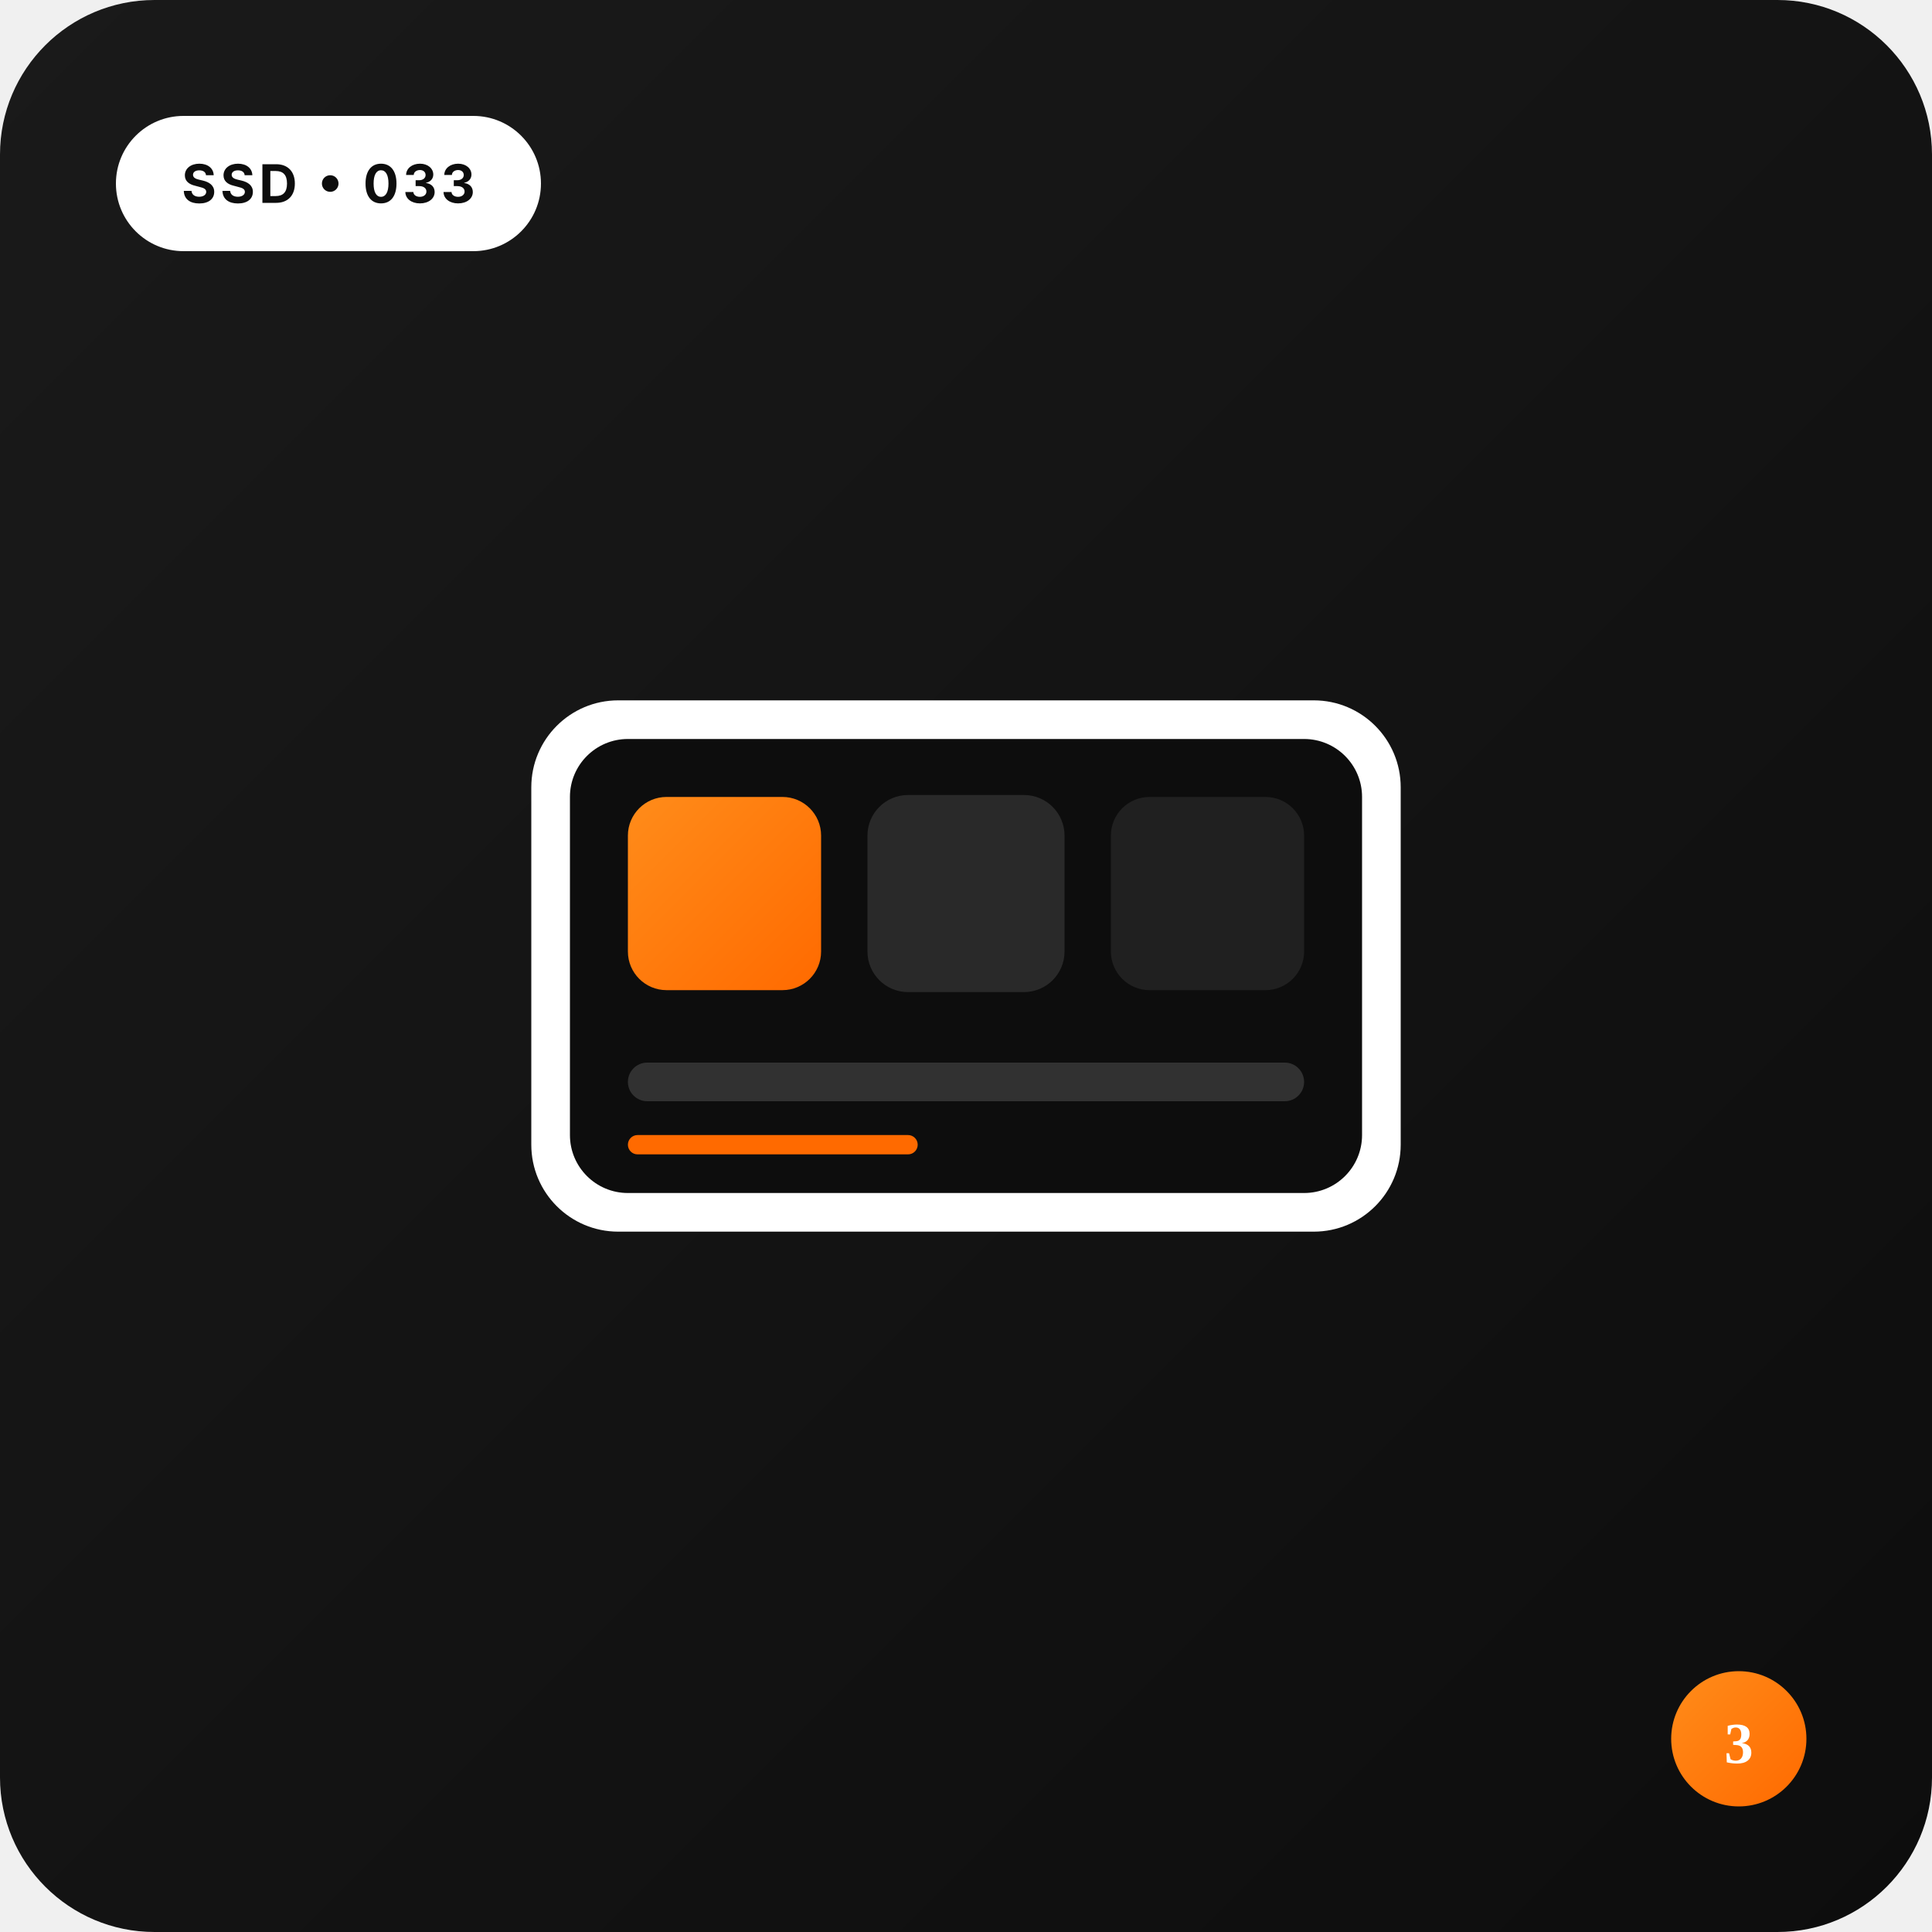
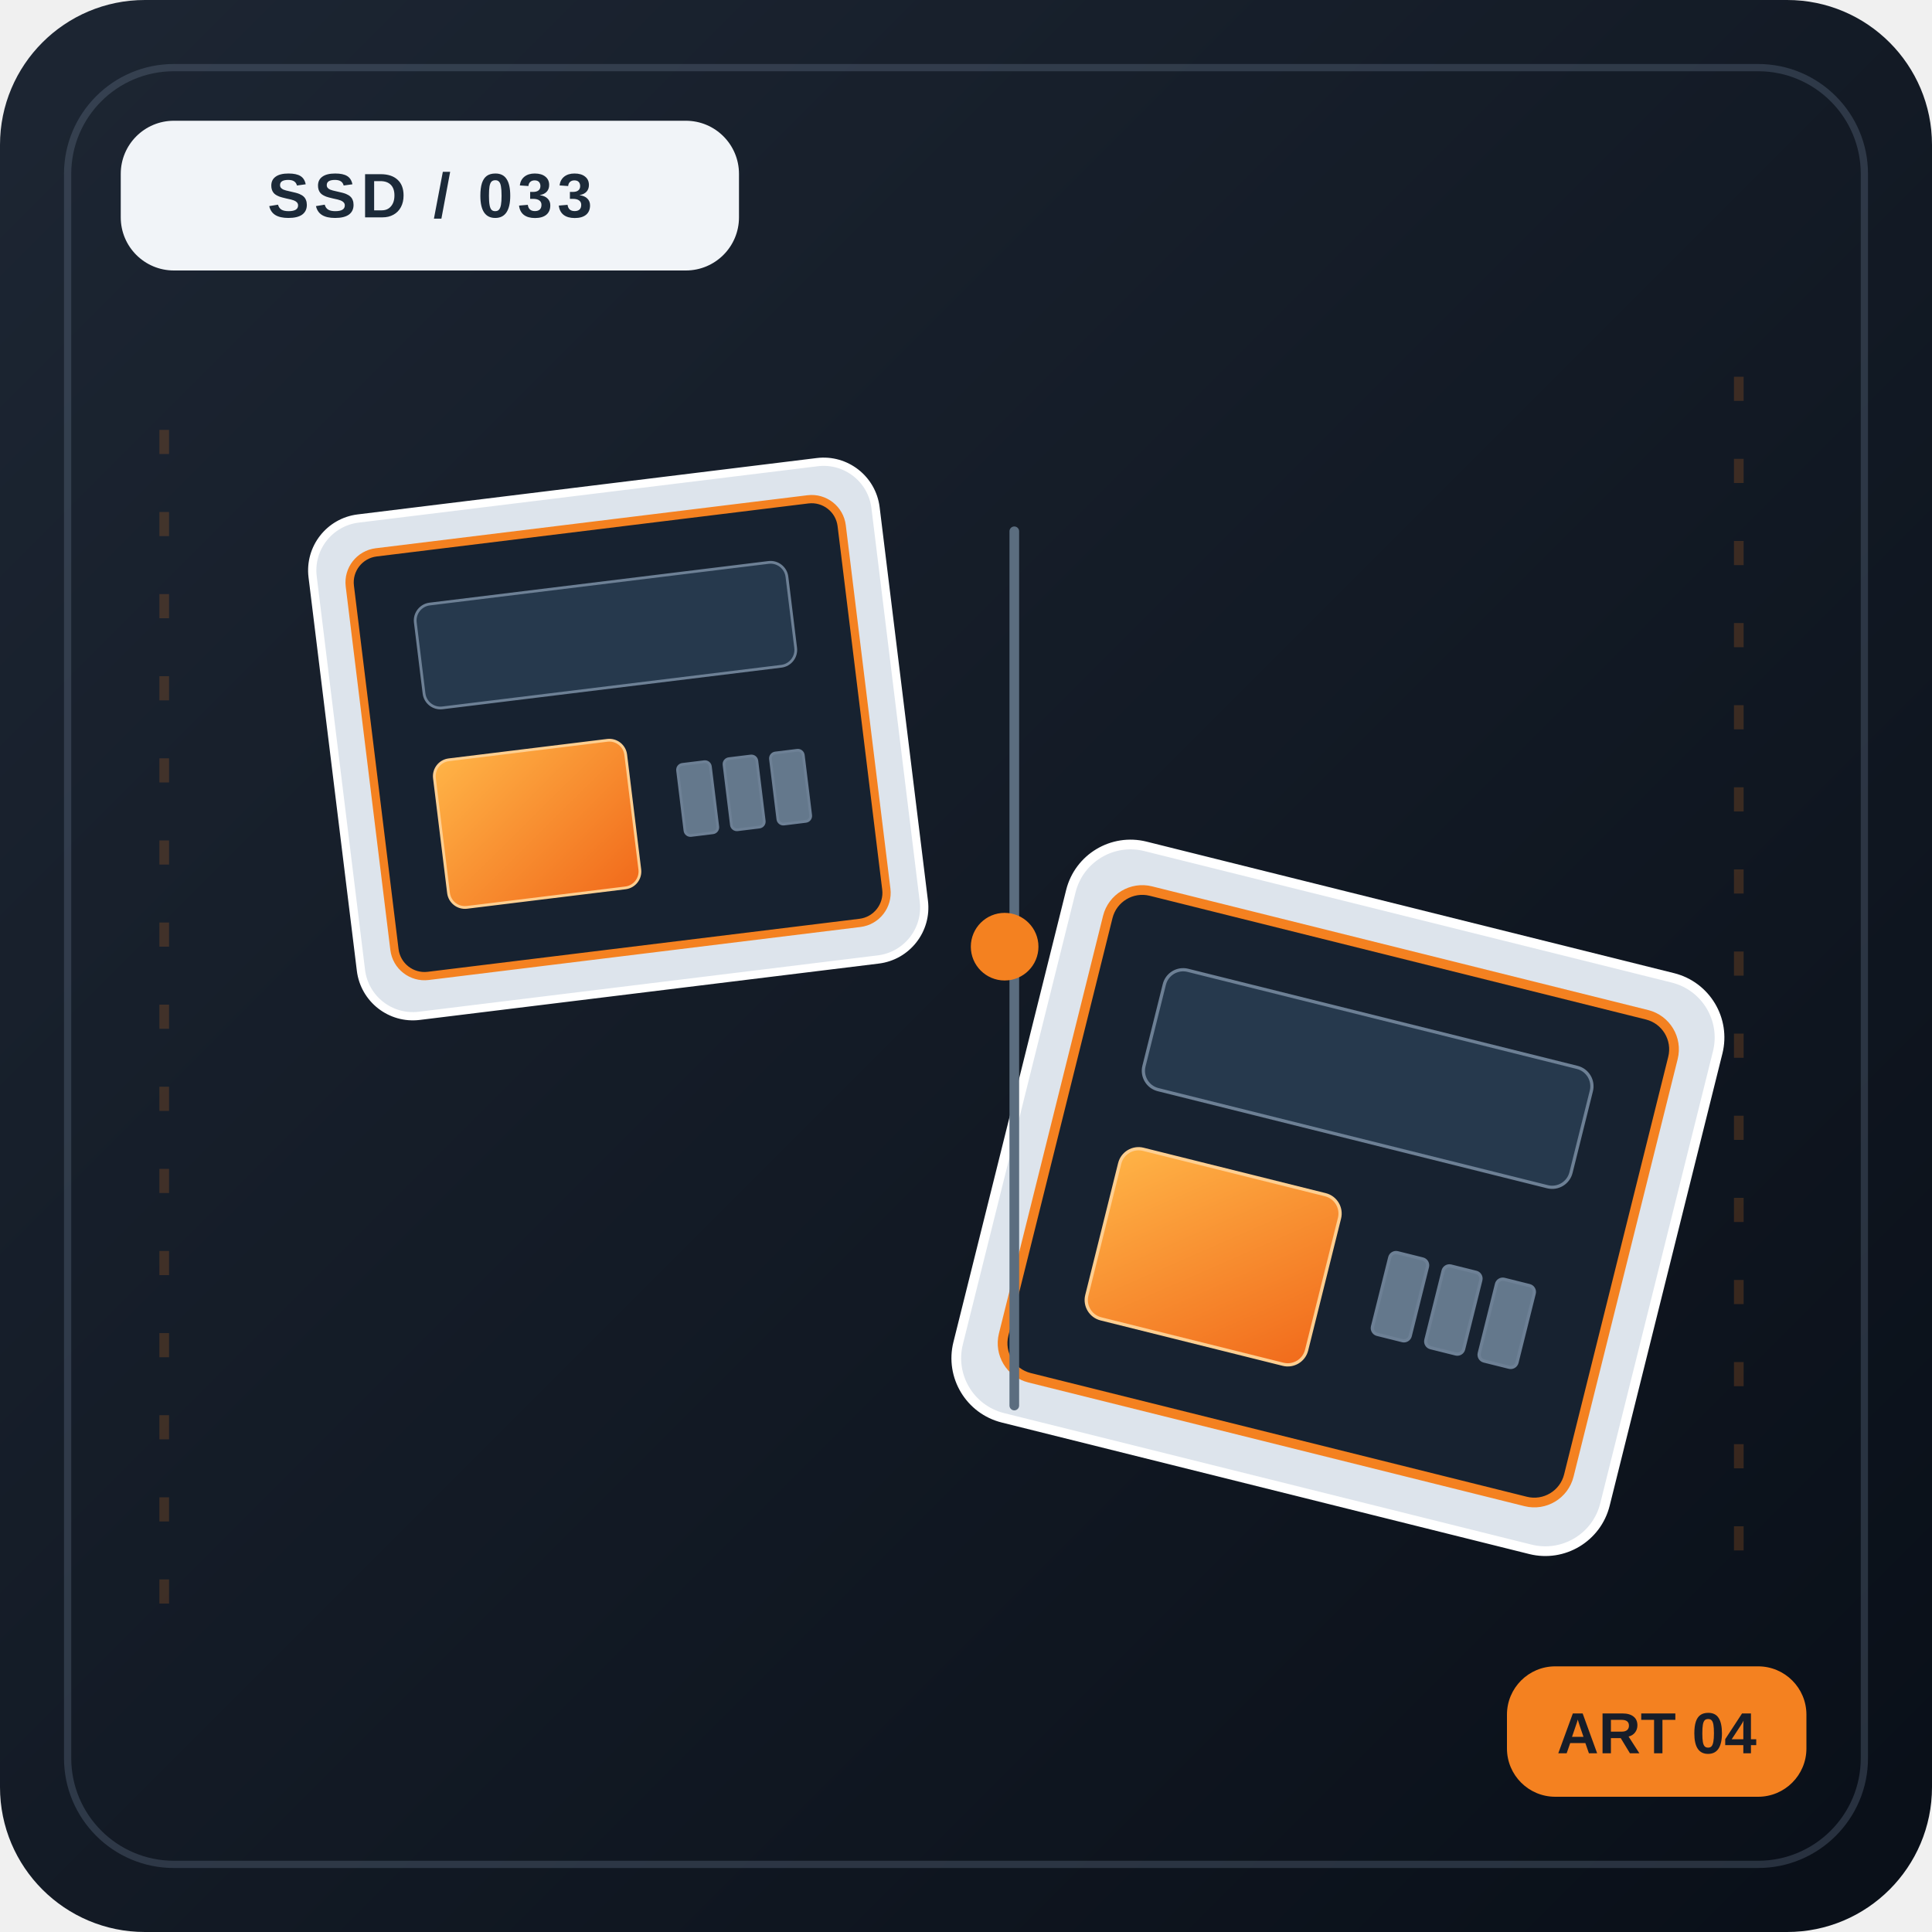
- <svg xmlns="http://www.w3.org/2000/svg" width="400" height="400" viewBox="0 0 400 400">
+ <svg xmlns="http://www.w3.org/2000/svg" width="400" height="400" viewBox="0 0 400 400" role="img" aria-label="Solid state drive — design 033" data-creator="Jelvan Elements">
  <defs>
-     <linearGradient id="og" x1="0%" y1="0%" x2="100%" y2="100%">
-       <stop offset="0%" stop-color="#FF8C1A" />
-       <stop offset="100%" stop-color="#FF6A00" />
+     <linearGradient id="accent" x1="0" y1="0" x2="1" y2="1">
+       <stop stop-color="#FFB447" />
+       <stop offset="1" stop-color="#F16A1B" />
    </linearGradient>
-     <linearGradient id="bg" x1="0%" y1="0%" x2="100%" y2="100%">
-       <stop offset="0%" stop-color="#1A1A1A" />
-       <stop offset="100%" stop-color="#0D0D0D" />
+     <linearGradient id="back" x1="0" y1="0" x2="1" y2="1">
+       <stop stop-color="#1D2633" />
+       <stop offset="1" stop-color="#090F18" />
    </linearGradient>
-     <filter id="shadow" x="-20%" y="-20%" width="140%" height="140%">
-       <feDropShadow dx="0" dy="8" stdDeviation="12" flood-color="#000" flood-opacity="0.35" />
-     </filter>
  </defs>
-   <rect width="400" height="400" rx="32" fill="url(#bg)" />
-   <rect x="110" y="145" width="180" height="110" rx="18" fill="#FFFFFF" />
-   <rect x="118" y="153" width="164" height="94" rx="12" fill="#0D0D0D" />
-   <rect x="130" y="165" width="40" height="40" rx="8" fill="url(#og)" />
-   <rect x="180" y="165" width="40" height="40" rx="8" fill="#FFFFFF" opacity="0.12" stroke="#FFFFFF" stroke-width="0.8" />
-   <rect x="230" y="165" width="40" height="40" rx="8" fill="#FFFFFF" opacity="0.08" />
-   <rect x="130" y="220" width="140" height="8" rx="4" fill="#FFFFFF" opacity="0.15" />
-   <rect x="130" y="235" width="60" height="4" rx="2" fill="#FF6A00" />
-   <g>
-     <rect x="24" y="24" width="88" height="28" rx="14" fill="#FFFFFF" />
-     <text x="68" y="42" text-anchor="middle" font-family="Inter, Helvetica, sans-serif" font-size="11" font-weight="700" fill="#0D0D0D" letter-spacing="0.8">SSD • 033</text>
+   <rect width="400" height="400" rx="30" fill="url(#back)" />
+   <rect x="14" y="14" width="372" height="372" rx="22" fill="none" stroke="#6F8197" stroke-opacity=".3" stroke-width="1.5" />
+   <path d="M34 332V80M360 78v250" stroke="#F48120" stroke-opacity=".19" stroke-width="2" stroke-dasharray="5 12" />
+   <g transform="translate(128 153) rotate(-7) scale(0.57)">
+     <rect x="-103" y="-91" width="206" height="182" rx="19" fill="#DDE4EC" stroke="#FFFFFF" stroke-width="3" />
+     <rect x="-90" y="-78" width="180" height="155" rx="11" fill="#172230" stroke="#F48120" stroke-width="3" />
+     <rect x="-68" y="-57" width="136" height="38" rx="6" fill="#26394D" stroke="#6D8095" stroke-width="1" />
+     <rect x="-68" y="0" width="70" height="54" rx="6" fill="url(#accent)" stroke="#FFCF91" stroke-width="1" />
+     <rect x="20" y="12" width="12" height="26" rx="2" fill="#64788C" stroke="#6D8095" stroke-width="1" />
+     <rect x="37" y="12" width="12" height="26" rx="2" fill="#64788C" stroke="#6D8095" stroke-width="1" />
+     <rect x="54" y="12" width="12" height="26" rx="2" fill="#64788C" stroke="#6D8095" stroke-width="1" />
+     <path d="M-55 68h110" fill="none" stroke="-1" stroke-width="2" stroke-linejoin="round" stroke-linecap="round" />
  </g>
-   <circle cx="360" cy="360" r="14" fill="url(#og)" />
-   <text x="360" y="365" text-anchor="middle" font-size="12" fill="#FFFFFF" font-weight="800">3</text>
+   <g transform="translate(277 248) rotate(14) scale(0.67)">
+     <rect x="-103" y="-91" width="206" height="182" rx="19" fill="#DDE4EC" stroke="#FFFFFF" stroke-width="3" />
+     <rect x="-90" y="-78" width="180" height="155" rx="11" fill="#172230" stroke="#F48120" stroke-width="3" />
+     <rect x="-68" y="-57" width="136" height="38" rx="6" fill="#26394D" stroke="#6D8095" stroke-width="1" />
+     <rect x="-68" y="0" width="70" height="54" rx="6" fill="url(#accent)" stroke="#FFCF91" stroke-width="1" />
+     <rect x="20" y="12" width="12" height="26" rx="2" fill="#64788C" stroke="#6D8095" stroke-width="1" />
+     <rect x="37" y="12" width="12" height="26" rx="2" fill="#64788C" stroke="#6D8095" stroke-width="1" />
+     <rect x="54" y="12" width="12" height="26" rx="2" fill="#64788C" stroke="#6D8095" stroke-width="1" />
+   </g>
+   <path d="M210 110V291" fill="none" stroke="#5B6D7F" stroke-width="2" stroke-linejoin="round" stroke-linecap="round" />
+   <circle cx="208" cy="196" r="6" fill="#F48120" stroke="#F48120" stroke-width="2" />
+   <rect x="25" y="25" width="128" height="31" rx="11" fill="#F1F4F8" />
+   <text x="89" y="45" text-anchor="middle" fill="#1C2A39" font-family="Arial, sans-serif" font-size="13" font-weight="700" letter-spacing="1">SSD / 033</text>
+   <rect x="312" y="345" width="62" height="27" rx="10" fill="#F48120" />
+   <text x="343" y="363" text-anchor="middle" fill="#161D29" font-family="Arial, sans-serif" font-size="12" font-weight="700">ART 04</text>
</svg>
